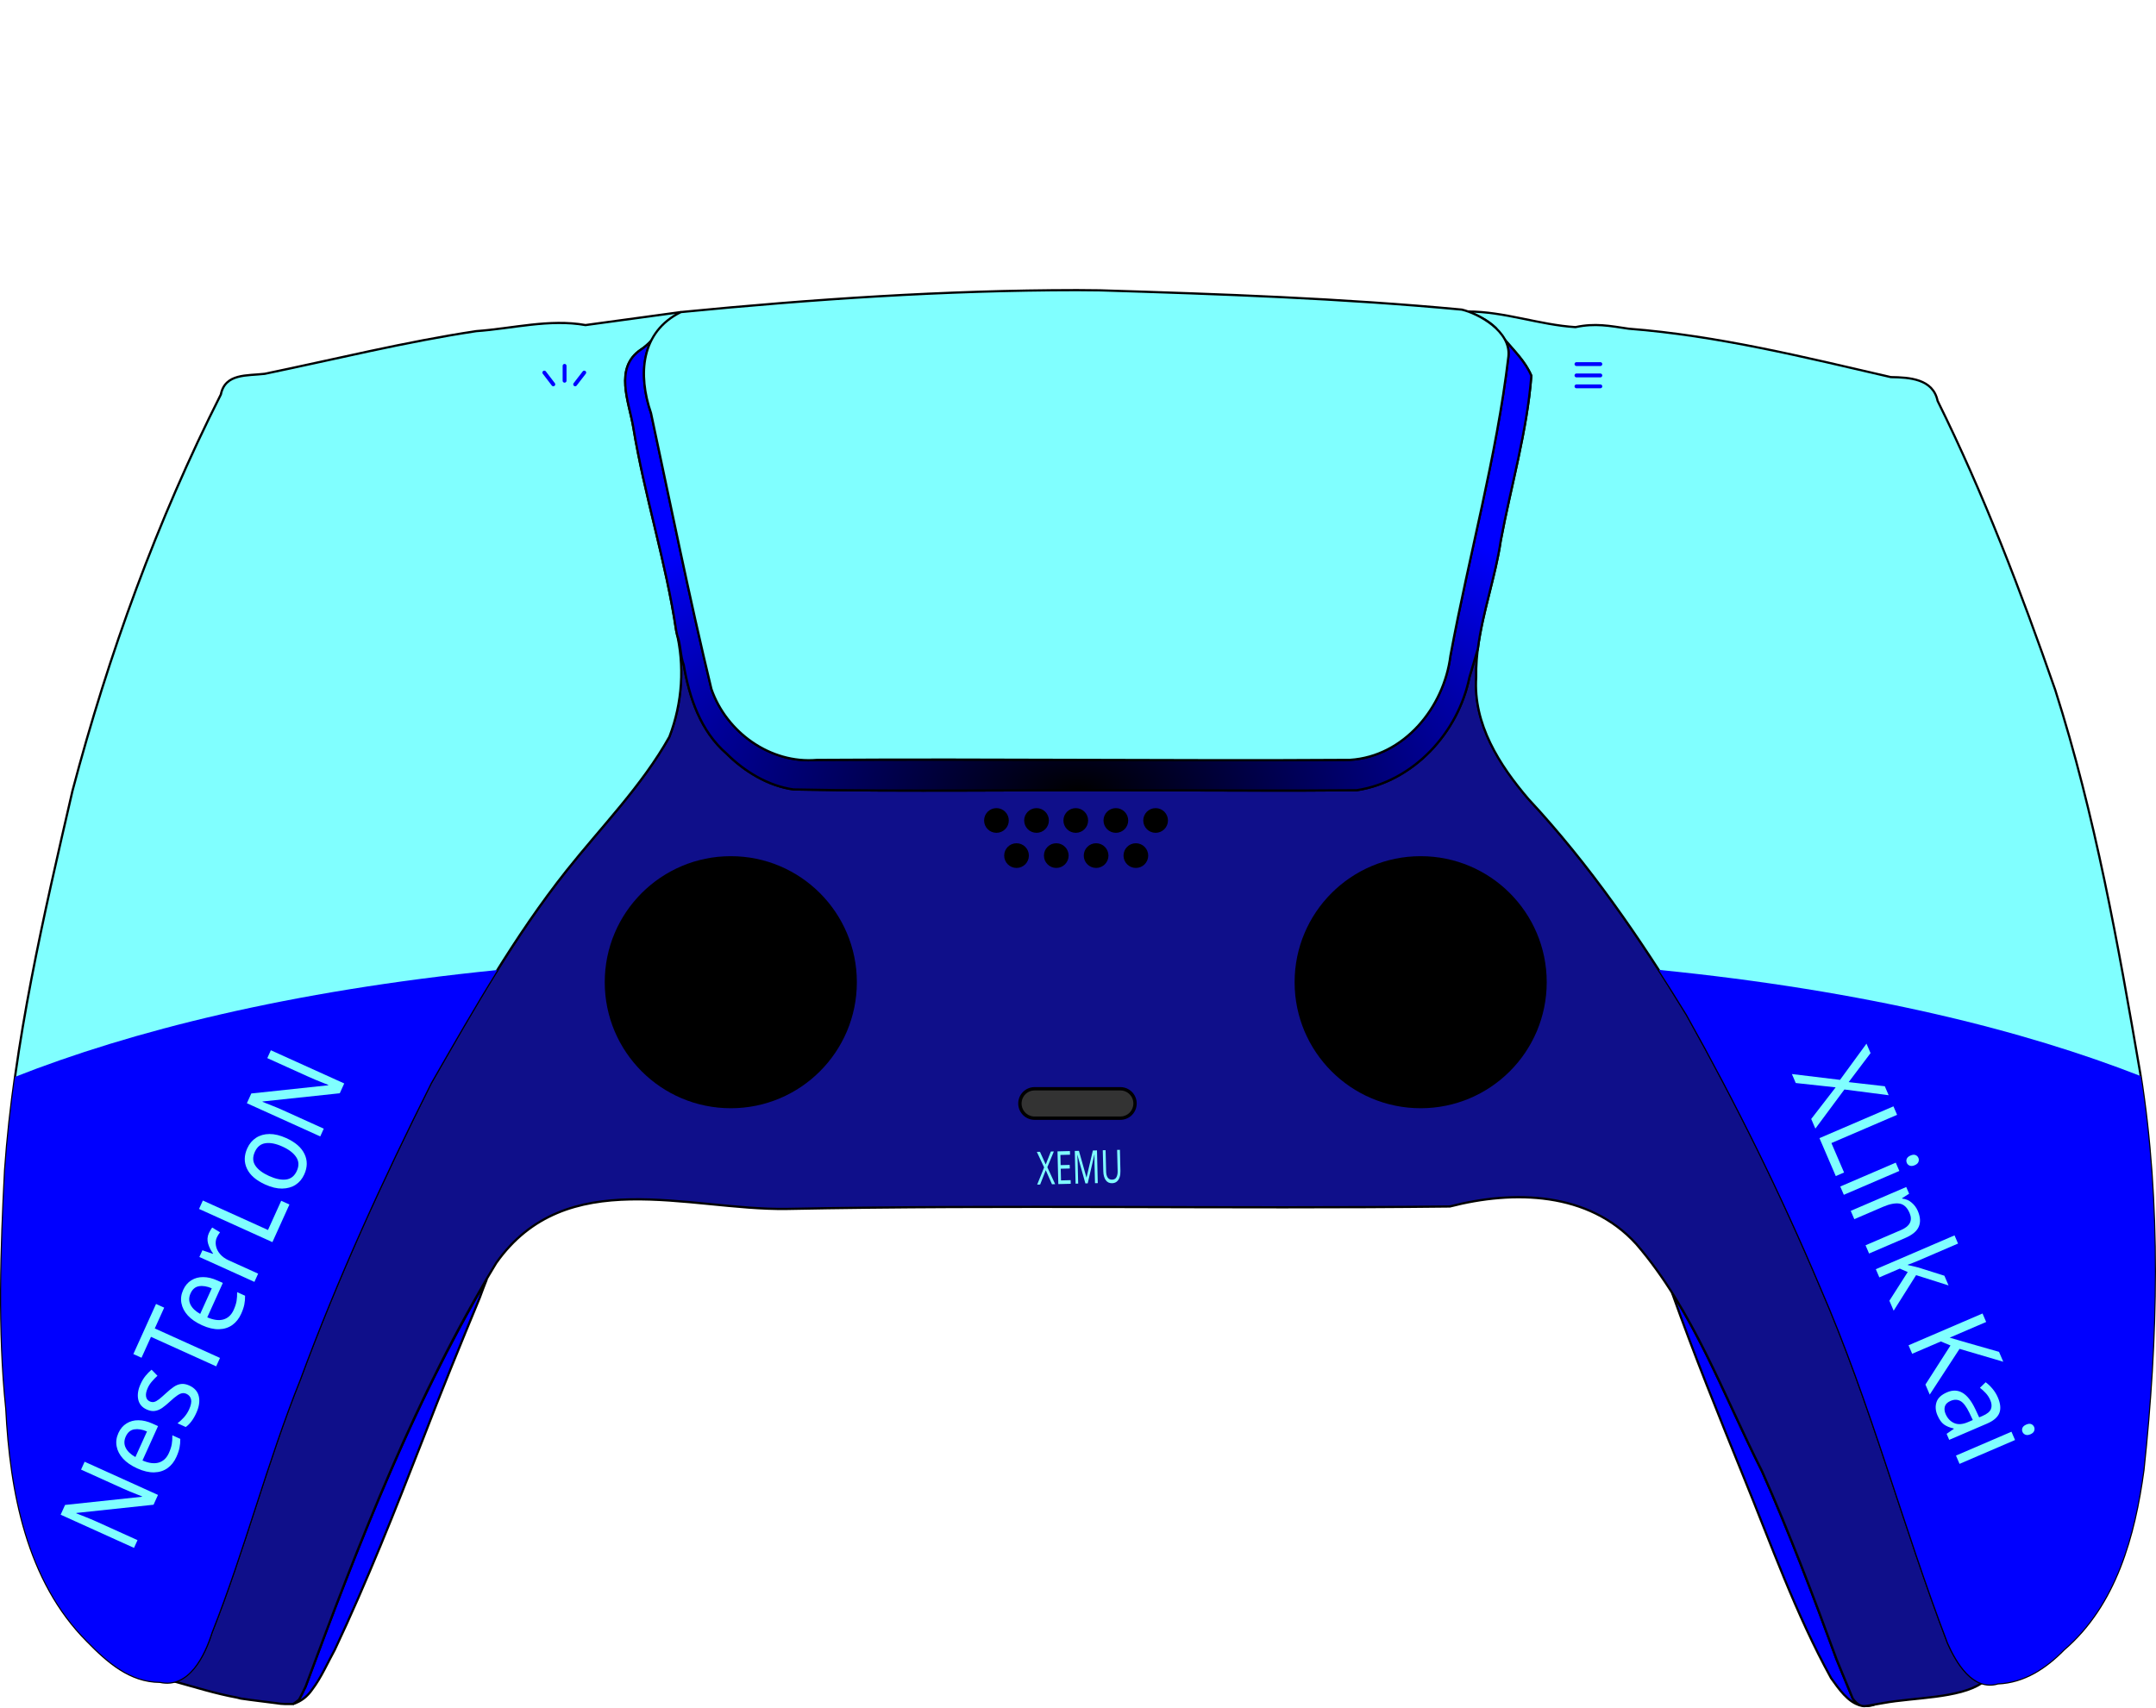
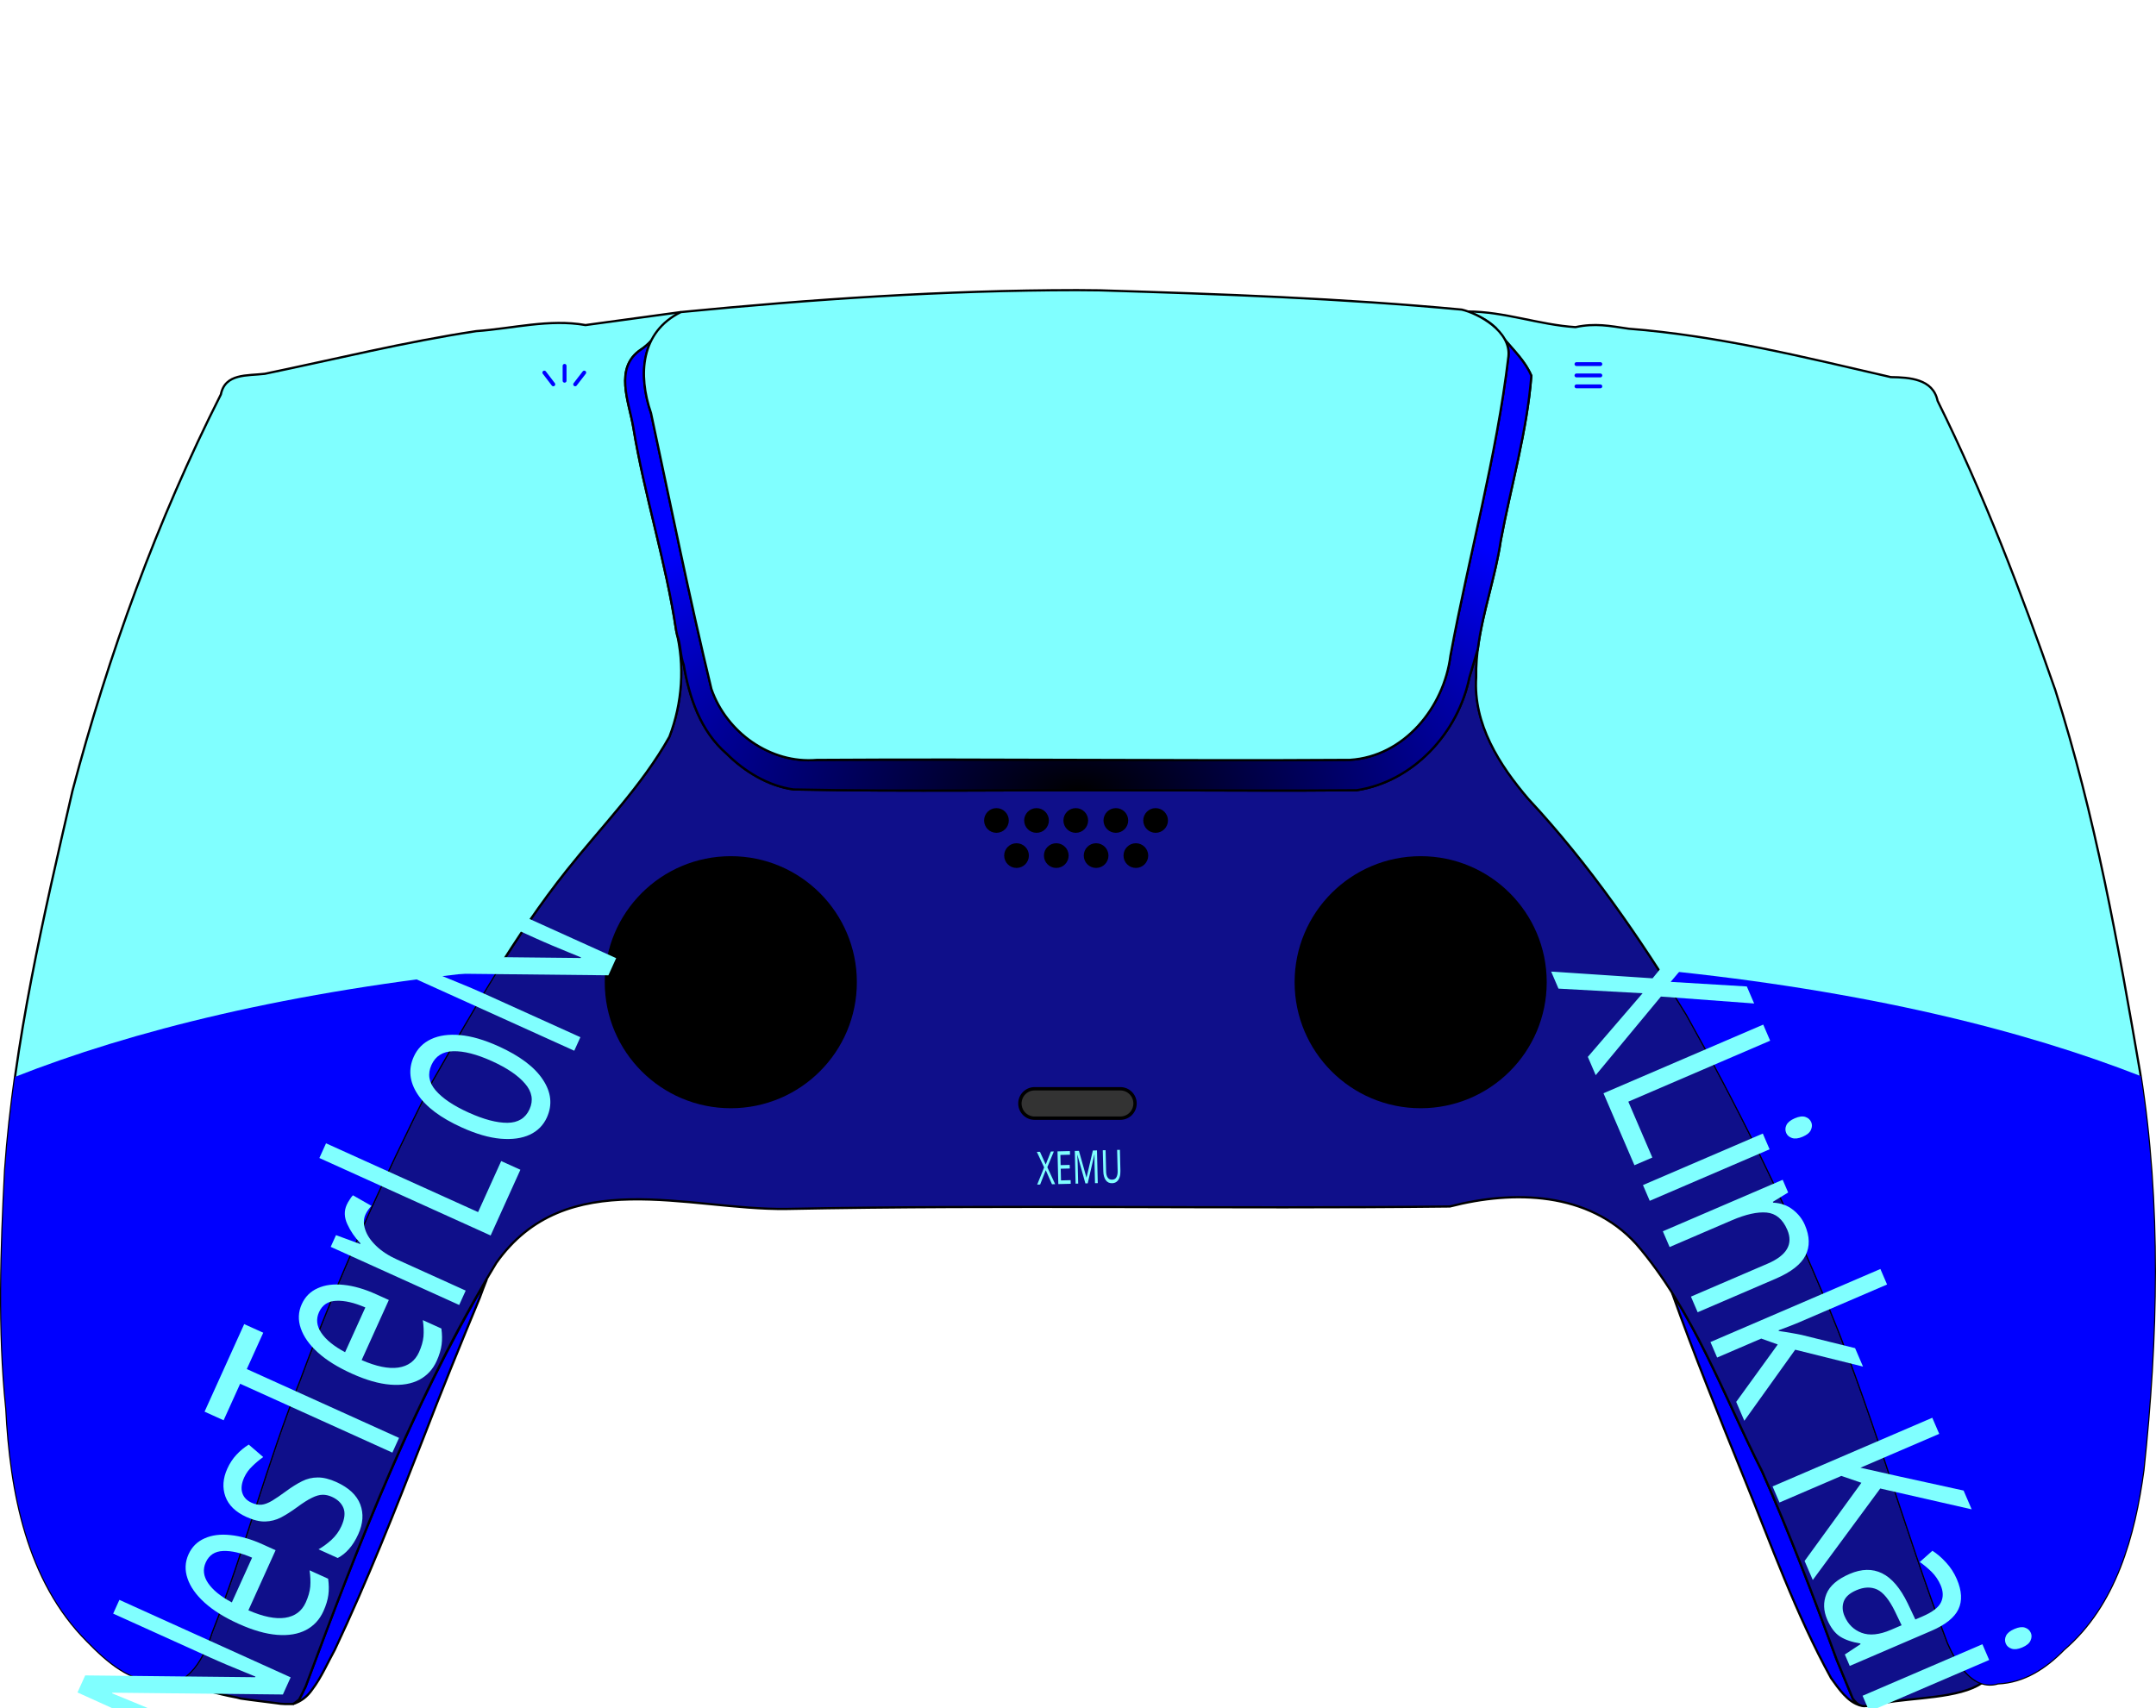
<svg xmlns="http://www.w3.org/2000/svg" width="1000" height="792.065" version="1.1">
  <defs id="defs2">
    <linearGradient id="linearGradient10241">
      <stop offset="0" id="stop10237" stop-color="#000000" />
      <stop offset="1" id="stop10239" stop-color="#0000ff" />
    </linearGradient>
    <radialGradient id="radialGradient10243" cx="0.5" cy="1" fx="0.5" fy="1" r="0.7" href="#linearGradient10241" />
  </defs>
  <style type="text/css" id="style2">.st0{fill:#61E0DF;}
	.st1{fill:#3ED8D2;}</style>
  <style type="text/css" id="style2-5">.st0{fill:#3ED8D2;}
	.st1{fill:#61E0DF;}
	.st2{opacity:8.000000e-002;}</style>
  <g class="layer">
    <g id="g26772" transform="matrix(3.897851,0,0,3.897851,-43.80702,-57.86266)">
      <path id="path23691" d="m794.46,637.63c9.92,27.87 21.02,55.3 32.14,82.71c12.44,30.5 23.48,61.79 39.41,90.7c3.4,4.7 7.55,10.91 13.28,12.29c-1.45,-0.55 -2.57,-1.79 -3.58,-3.18c-2.41,-5.86 -4.83,-11.72 -7.25,-17.58c-10.41,-28.48 -21.18,-56.83 -33.48,-84.55c-13.46,-26.6 -24.53,-55.14 -40.52,-80.39zm90.97,185.29c-1.21,0.21 -2.41,0.43 -3.62,0.63c-0.08,0.02 -0.17,0.02 -0.25,0.03c1.16,0.01 2.36,-0.13 3.64,-0.57c0.08,-0.03 0.15,-0.06 0.23,-0.09z" transform="scale(0.2645833)" stroke-width="1px" stroke="#000000" fill="#0000ff" />
      <path id="path23453" d="m261.38,631.66c-33.86,57.67 -58.27,120.58 -81.46,183.14c-1.01,1.96 -1.88,4.02 -2.97,5.9c-0.91,0.62 -1.74,1.48 -2.7,1.96c3.65,-1.15 6.47,-3.4 8.63,-6.53c4.12,-5.44 6.86,-11.89 10.16,-17.86c14.58,-30.9 27.14,-62.68 39.55,-94.5c8.21,-21.39 16.86,-42.61 25.62,-63.79c0.99,-2.78 2.08,-5.55 3.17,-8.32z" transform="scale(0.2645833)" stroke-width="1px" stroke="#000000" fill="#0000ff" display="inline" />
    </g>
    <g id="g26754" transform="matrix(3.897851,0,0,3.897851,-43.80702,-57.86266)">
      <path id="path17957" d="m346.99,341.75c3.32,15.22 2.14,31.16 -3.46,45.8c-12.36,22.05 -30.47,40.35 -46.16,60.09c-23.56,29.67 -42.29,62.82 -61.13,95.63c-21.76,43.42 -42.09,87.74 -58.9,133.36c-15.01,37.31 -24.9,76.43 -39.7,113.78c-2.65,8.41 -7.93,19.78 -16.85,22.07c9.05,2.5 18.88,5.59 28.28,7.28c0.56,0.15 1.13,0.29 1.69,0.44c5.33,0.8 10.7,1.38 16.05,2.09c2.46,0.46 4.95,0.38 7.44,0.37c0.96,-0.48 1.79,-1.34 2.7,-1.96c1.09,-1.88 1.96,-3.94 2.97,-5.9c24.18,-65.22 49.56,-130.9 85.73,-190.54c31.36,-44.42 86.11,-23.76 130.44,-24.31c99.45,-2 199.09,0.05 298.46,-1.11c28.71,-7.4 62.42,-6.72 83.82,16.88c25.6,29.69 39.07,67.64 56.61,102.3c12.3,27.72 23.07,56.07 33.48,84.55c2.42,5.86 4.84,11.72 7.25,17.58c1.53,2.11 3.32,3.88 6.1,3.4c2.66,-0.45 5.32,-0.92 7.98,-1.38c12.96,-2.4 33.96,-2.05 43.95,-8.92c-7.17,-2.43 -12.21,-11.41 -15.12,-17.98c-20.22,-52.87 -34.58,-107.99 -57.23,-159.99c-17.71,-42.01 -38,-83.02 -60.28,-122.77c-20.98,-34.29 -43.82,-67.54 -71.27,-97.01c-13.07,-15.38 -24.8,-33.65 -23.43,-54.7c-0.1,-4.32 0.2,-8.59 0.73,-12.84c-1.27,4.27 -2.56,8.55 -3.81,12.83c-5.03,24.87 -25.12,46.86 -50.66,50.8c-32.64,0.35 -65.38,-0.01 -98.05,0.07c-51.75,-0.33 -103.53,0.65 -155.27,-0.43c-11.34,-1.56 -21.98,-8.03 -30.05,-16.07c-11.69,-10.1 -16.79,-25.12 -19.32,-39.93c-1.58,-4.13 -1.33,-9.41 -2.99,-13.48z" transform="scale(0.2645833)" stroke-width="1px" stroke="#000000" fill="#0f0f8a" display="inline" />
      <g id="g19181">
        <circle id="circle19152" cx="146.4" cy="116.68" r="1.47" stroke-miterlimit="4" stroke-linecap="round" stroke-width="0.46" fill="#000000" />
        <circle id="circle19150" cx="141.67" cy="116.68" r="1.47" stroke-miterlimit="4" stroke-linecap="round" stroke-width="0.46" fill="#000000" />
        <circle id="circle19148" cx="136.93" cy="116.68" r="1.47" stroke-miterlimit="4" stroke-linecap="round" stroke-width="0.46" fill="#000000" />
        <circle id="circle19146" cx="132.2" cy="116.68" r="1.47" stroke-miterlimit="4" stroke-linecap="round" stroke-width="0.46" fill="#000000" />
        <circle id="circle19144" cx="148.75" cy="112.5" r="1.47" stroke-miterlimit="4" stroke-linecap="round" stroke-width="0.46" fill="#000000" />
        <circle id="circle19142" cx="144.02" cy="112.5" r="1.47" stroke-miterlimit="4" stroke-linecap="round" stroke-width="0.46" fill="#000000" />
        <circle id="circle19140" cx="139.25" cy="112.5" r="1.47" stroke-miterlimit="4" stroke-linecap="round" stroke-width="0.46" fill="#000000" />
        <circle id="circle19138" cx="134.58" cy="112.5" r="1.47" stroke-miterlimit="4" stroke-linecap="round" stroke-width="0.46" fill="#000000" />
        <circle id="path18990" cx="129.81" cy="112.5" r="1.47" stroke-miterlimit="4" stroke-linecap="round" stroke-width="0.46" fill="#000000" />
      </g>
      <ellipse id="circle19789" cx="180.29" cy="131.75" rx="15" ry="15" stroke-miterlimit="4" stroke-linecap="round" stroke-width="0" stroke="#000000" fill="#000000" />
      <ellipse id="path19259" cx="98.2" cy="131.75" rx="15" ry="15" stroke-miterlimit="4" stroke-linecap="round" stroke-width="0" stroke="#000000" fill="#000000" />
    </g>
    <g id="g26728" transform="matrix(3.897851,0,0,3.897851,-43.80702,-57.86266)">
      <g id="g2838">
        <path id="path2575" d="m348.71,196.49l-42.9,5.85c-16.32,-2.88 -32.73,1.56 -49.17,2.73c-32,4.82 -63.52,12.66 -95.1,19.19c-7.87,0.94 -17.8,-0.3 -19.73,9.29c-28.68,56.77 -50.51,116.84 -66.74,178.31c-12.96,56.25 -26.23,112.87 -30.31,170.59c-1.82,35.8 -3.09,71.7 0.55,107.43c1.89,37.16 9.23,77.28 36.53,104.59c8.95,9.15 19.01,18.17 32.6,18.22c12.93,2.85 19.96,-12.03 23.2,-22.28c14.8,-37.35 24.69,-76.47 39.7,-113.78c16.81,-45.62 37.14,-89.94 58.9,-133.36c18.84,-32.81 37.57,-65.96 61.13,-95.63c15.69,-19.74 33.8,-38.04 46.16,-60.09c5.85,-15.28 6.93,-31.99 3.05,-47.81c-4.56,-30.8 -14.24,-60.65 -19.28,-91.41c-1.94,-11.53 -8.77,-26.73 3.41,-34.95c7.11,-4.62 10.18,-13 18,-16.89z" transform="scale(0.2645833)" stroke-width="1px" stroke="#000000" fill="#80ffff" display="inline" />
        <path id="path1382" d="m871.94,1700.91c-365.93,36.75 -643.44,107.67 -845.59,187.32c-7.57,54.23 -13.58,108.67 -17.45,163.36c-7.09,139.58 -12.07,279.48 2.14,418.78c7.37,144.82 35.98,301.2 142.41,407.66c34.87,35.67 74.1,70.83 127.03,71.03c50.43,11.12 77.84,-46.89 90.45,-86.86c57.7,-145.59 96.25,-298.05 154.74,-443.49c65.51,-177.81 144.77,-350.58 229.58,-519.83c38.09,-66.33 76.14,-132.99 116.69,-197.97z" transform="matrix(0.06787928,0,0,0.06787928,11.23876,14.84476)" stroke-miterlimit="4" stroke-width="0" stroke="#000000" fill="#0000ff" />
        <g id="g26712">
          <path d="m80.76,59.19l-1.08,1.4" id="path17681" stroke-miterlimit="4" stroke-linecap="round" stroke-width="0.46" stroke="#0000ff" fill="none" />
          <path d="m78.42,58.39l0,1.77" id="path17093" stroke-miterlimit="4" stroke-linecap="round" stroke-width="0.46" stroke="#0000ff" fill="none" />
          <path d="m76.01,59.19l1.07,1.4" id="path17683" stroke-miterlimit="4" stroke-linecap="round" stroke-width="0.46" stroke="#0000ff" fill="none" />
        </g>
      </g>
      <g id="g2829">
        <path d="m185.88,51.92c4.37,0 8.53,1.59 12.83,1.86c2.36,-0.5 4.04,-0.15 6.34,0.19c10.57,0.82 20.89,3.38 31.19,5.76c2.21,0.03 5.01,0.2 5.56,2.82c5.5,11.11 9.93,22.72 14,34.41c4.74,14.88 7.49,30.28 10.12,45.64c2.46,15.61 2.05,31.56 0.38,47.21c-1.06,7.8 -3.28,16.05 -9.48,21.37c-2.13,2.18 -4.71,3.9 -7.84,4.03c-2.95,0.88 -4.92,-2.52 -5.93,-4.79c-5.35,-13.99 -9.15,-28.58 -15.14,-42.33c-4.69,-11.12 -10.05,-21.97 -15.95,-32.49c-5.55,-9.07 -11.59,-17.87 -18.86,-25.67c-3.46,-4.06 -6.56,-8.9 -6.2,-14.47c-0.12,-5.55 2.12,-10.81 2.92,-16.27c1.22,-6.53 3.13,-13 3.64,-19.62c-0.95,-2.24 -2.97,-3.76 -4.26,-5.72c-0.93,-0.91 -2.12,-1.47 -3.32,-1.93z" id="path4128" stroke-width="0.26px" stroke="#000000" fill="#80ffff" display="inline" />
        <path id="path2657" d="m2907.81,1700.63c16.74,25.91 33.13,52.05 49.23,78.35c86.84,154.94 165.92,314.81 234.96,478.56c88.31,202.69 144.26,417.51 223.09,623.61c14.86,33.57 43.84,83.56 87.28,70.6c46.21,-1.85 84.22,-27.22 115.58,-59.31c91.31,-78.46 123.94,-199.93 139.56,-314.78c24.47,-229.11 30.64,-462.46 -4.88,-690.82c-202.37,-79.28 -479.64,-149.75 -844.82,-186.21z" transform="matrix(0.06787928,0,0,0.06787928,11.23876,14.84476)" stroke-miterlimit="4" stroke-width="0" stroke="#000000" fill="#0000ff" />
        <g id="g17054" display="inline">
          <path d="m198.83,60.83l2.84,0" id="path17047" stroke-miterlimit="4" stroke-linecap="round" stroke-width="0.46" stroke="#0000ff" fill="none" />
          <path d="m198.83,59.53l2.84,0" id="path17599" stroke-miterlimit="4" stroke-linecap="round" stroke-width="0.46" stroke="#0000ff" fill="none" />
          <path d="m198.83,58.18l2.84,0" id="path17517" stroke-miterlimit="4" stroke-linecap="round" stroke-width="0.46" stroke="#0000ff" fill="none" display="inline" />
        </g>
      </g>
    </g>
    <path id="path9262" d="m697.94,157.6c1.29,2.39 2.02,5 1.69,7.85c-5.55,46.8 -18.34,92.43 -26.89,138.74c-2.99,23.96 -21.43,46.76 -46.62,48.34c-82.43,0.54 -164.88,-0.53 -247.3,0.02c-21.51,1.85 -41.9,-12.84 -48.85,-32.91c-10.25,-42.43 -18.85,-85.29 -28.01,-127.97c-3.97,-11.55 -4.75,-23.88 0.18,-33.67c-1.46,1.56 -3.04,3 -4.88,4.2c-12.57,8.47 -5.52,24.16 -3.52,36.04c5.2,31.72 15.18,62.51 19.88,94.27c0.17,0.68 0.27,1.38 0.42,2.06c1.72,4.2 1.46,9.66 3.09,13.91c2.61,15.28 7.87,30.77 19.93,41.19c8.32,8.29 19.29,14.96 30.99,16.58c53.36,1.1 106.75,0.1 160.12,0.43c33.7,-0.08 67.47,0.29 101.12,-0.07c26.35,-4.06 47.06,-26.74 52.25,-52.39c1.29,-4.42 2.62,-8.82 3.93,-13.23c2.13,-16.88 8.13,-33.3 10.61,-50.17c4.75,-25.47 12.2,-50.69 14.19,-76.5c-2.77,-6.52 -7.84,-11.45 -12.33,-16.72z" stroke-miterlimit="4" stroke-width="1.03" stroke="#000000" fill-rule="nonzero" fill="url(#radialGradient10243)" display="inline" />
    <path id="path6056" d="m499.49,134.6c-61.36,0.05 -122.63,4.2 -183.67,10.18c-18.69,9.18 -20,29.02 -13.86,46.89c9.16,42.68 17.76,85.54 28.01,127.97c6.95,20.07 27.34,34.76 48.84,32.91c82.43,-0.55 164.88,0.52 247.31,-0.02c25.19,-1.58 43.63,-24.38 46.62,-48.34c8.55,-46.31 21.34,-91.94 26.89,-138.74c1.37,-11.8 -13.98,-20 -21.59,-21.81c-55.78,-5.25 -111.84,-7.21 -167.83,-8.94c-3.57,-0.05 -7.15,-0.08 -10.72,-0.1z" stroke-width="1.03px" stroke="#000000" fill="#80ffff" display="inline" />
    <g id="g26664" transform="matrix(3.897851,0,0,3.897851,-43.80702,-57.86266)" display="inline">
      <path id="rect21794" d="m507.78,545.89a6.61,6.61 0 0 0 -6.61,6.61a6.61,6.61 0 0 0 6.61,6.62l38.55,0a6.61,6.61 0 0 0 6.62,-6.62a6.61,6.61 0 0 0 -6.62,-6.61l-38.55,0z" transform="scale(0.2645833)" stroke-miterlimit="4" stroke-linejoin="round" stroke-linecap="round" stroke-width="1.51" stroke="#000000" fill="#333333" />
    </g>
-     <text fill="#80ffff" stroke="#000000" stroke-width="0" x="-315" y="459.94" id="svg_1" font-size="24" font-family="Fantasy" text-anchor="middle" xml:space="preserve" transform="rotate(-65.6536 92.3334 601.973) matrix(1.98643 0 0 2.17908 718.058 -379.884)">NesTerLoN</text>
-     <text fill="#80ffff" stroke="#000000" stroke-width="0" x="-315" y="459.94" id="svg_2" font-size="24" font-family="Fantasy" text-anchor="middle" xml:space="preserve" transform="rotate(66.7363 889.497 582.433) matrix(1.98643 0 0 2.17908 1515.22 -399.423)" style="cursor: move;">XLink Kai</text>
+     <text fill="#80ffff" stroke="#000000" stroke-width="0" x="-315" y="459.94" id="svg_1" font-size="24" font-family="Fantasy" text-anchor="middle" xml:space="preserve" transform="rotate(-65.6536 156.392 612.821) matrix(3.47202 0 0 5.0868 1250.08 -1678.3)">NesTerLoN</text>
+     <text fill="#80ffff" stroke="#000000" stroke-width="0" x="-315" y="459.94" id="svg_2" font-size="24" font-family="Fantasy" text-anchor="middle" xml:space="preserve" transform="rotate(66.7363 835.609 607.679) matrix(3.77024 0 0 4.70528 2023.68 -1511.75)">XLink Kai</text>
    <text fill="#80ffff" stroke="#000000" stroke-width="0" x="-315" y="459.94" id="svg_4" font-size="24" font-family="Fantasy" text-anchor="middle" xml:space="preserve" transform="rotate(-1.40732 500.491 540.903) matrix(0.601344 0 0 0.885811 690.288 141.678)">XEMU</text>
  </g>
</svg>
